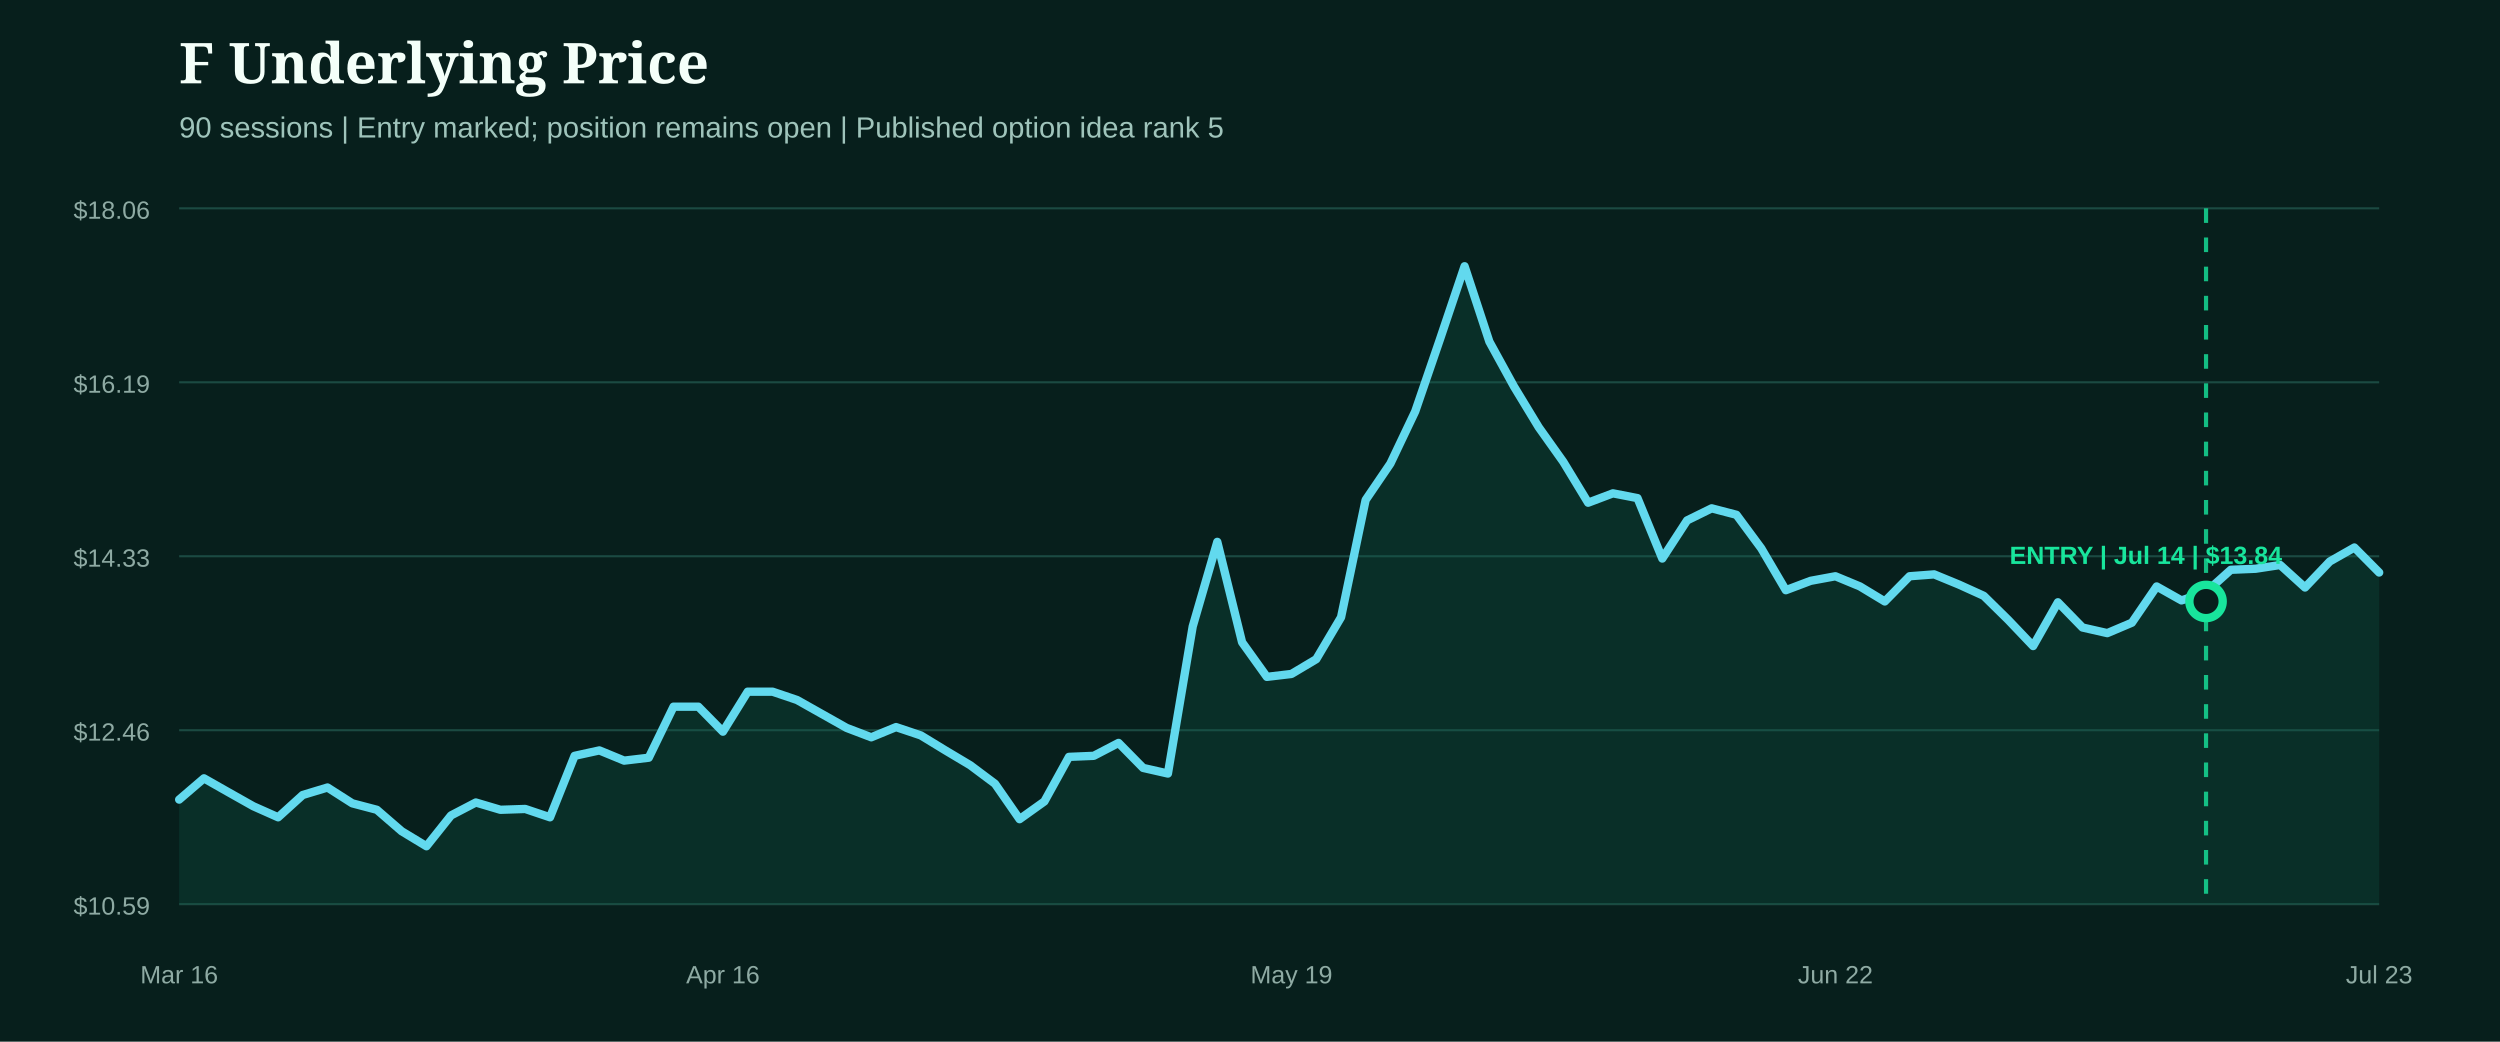
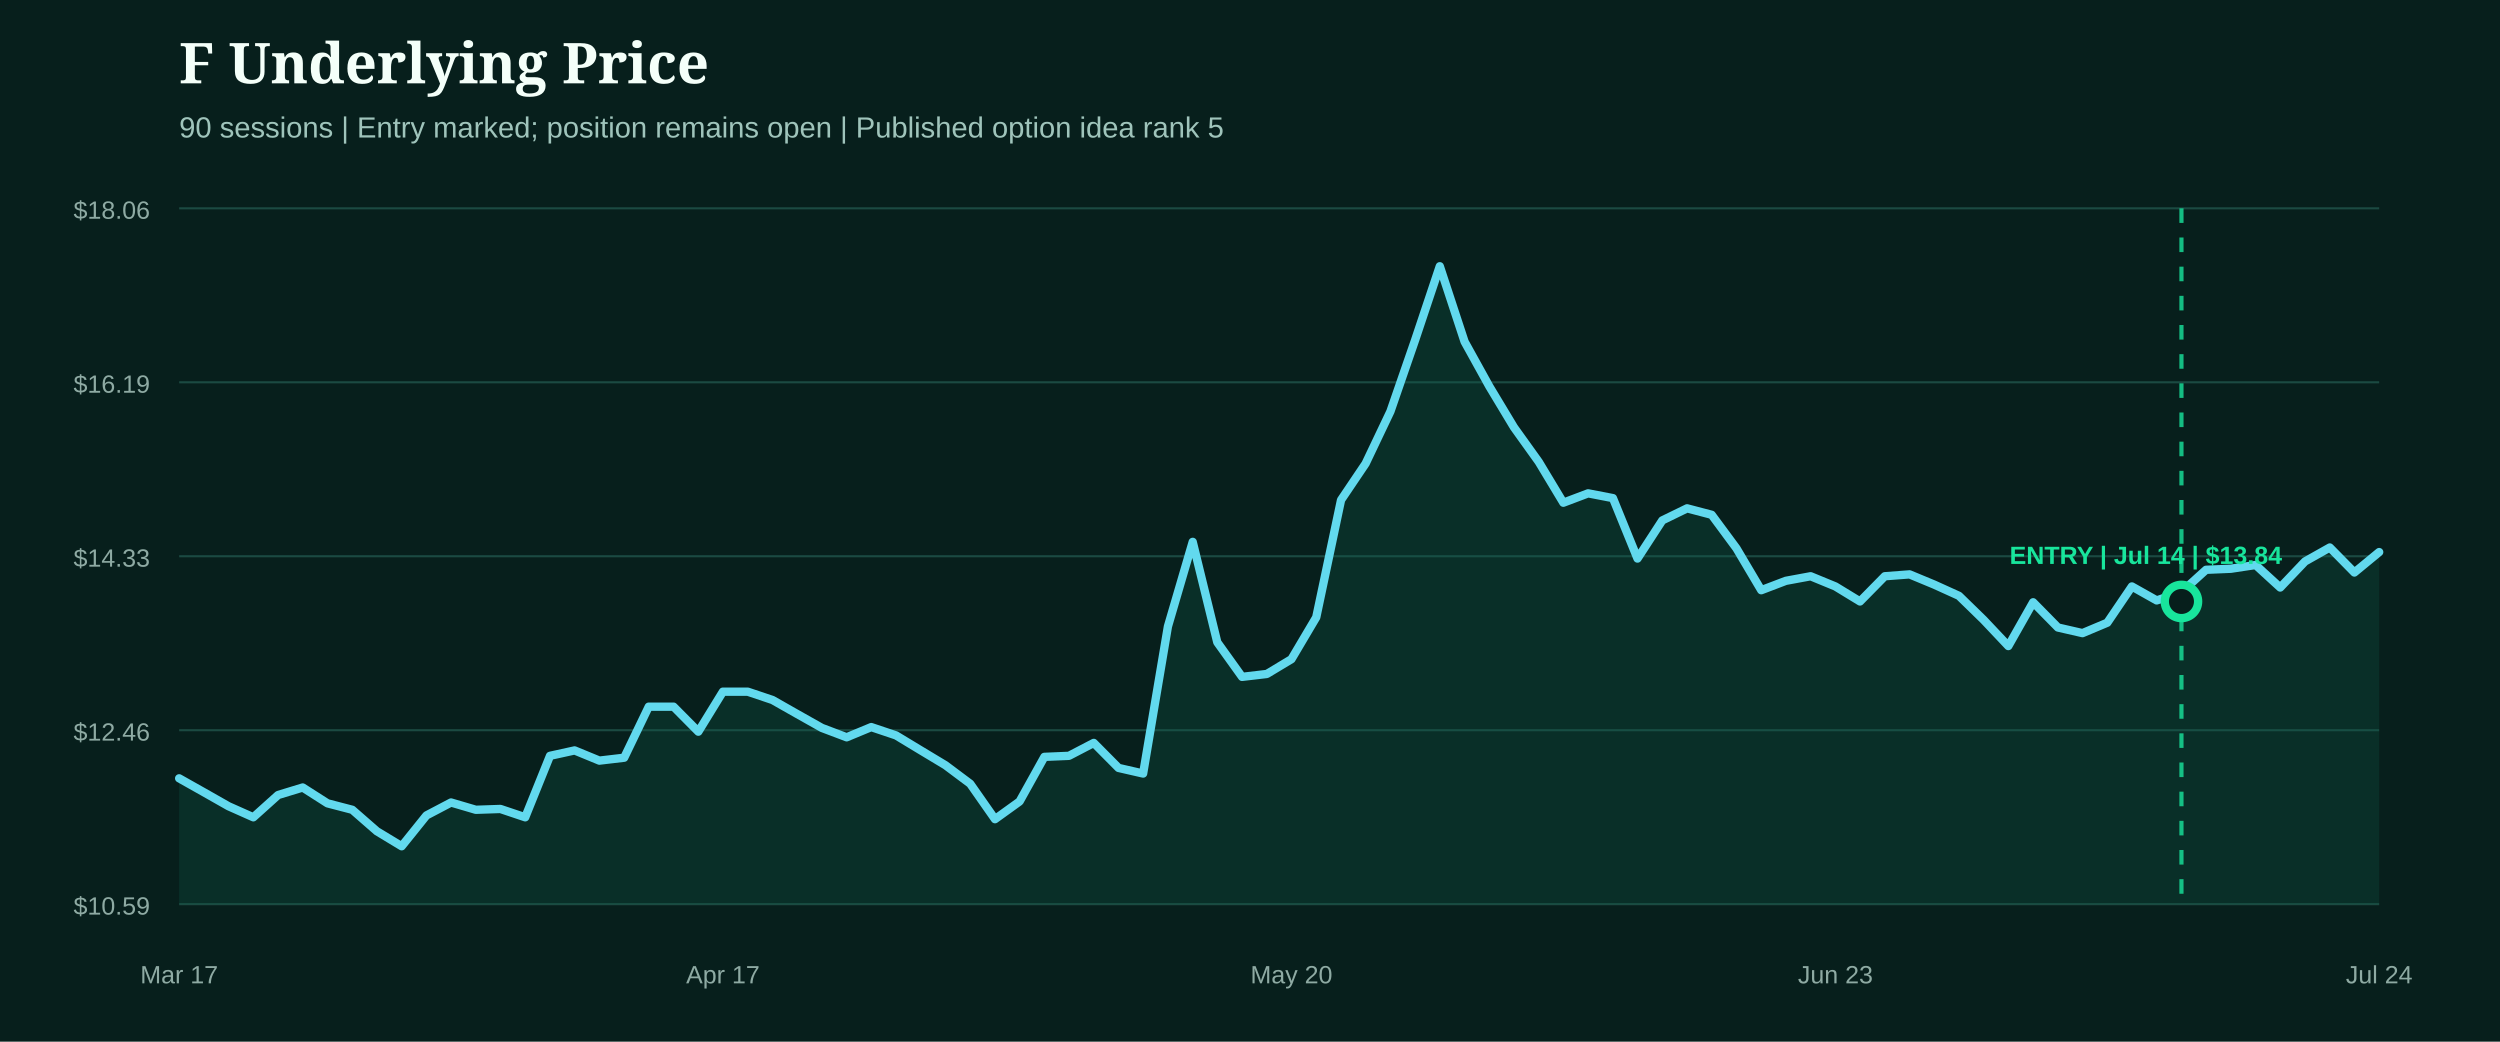
<svg xmlns="http://www.w3.org/2000/svg" width="1200" height="500" viewBox="0 0 1200 500" role="img" aria-label="F underlying price from entry">
  <rect width="1200" height="500" fill="#071f1c" />
  <style>.head{fill:#f4fff9;font:800 27px Georgia,serif}.sub{fill:#9fc4bb;font:14px Arial,sans-serif}.axis{fill:#8eaaa3;font:12px Arial,sans-serif}.marker{font:800 12px Arial,sans-serif}</style>
  <text x="86" y="40" class="head">F Underlying Price</text>
  <text x="86" y="66" class="sub">90 sessions | Entry marked; position remains open | Published option idea rank 5</text>
  <line x1="86" x2="1142" y1="100.0" y2="100.0" stroke="#1b4a42" stroke-width="1" />
  <text x="72" y="105.0" text-anchor="end" class="axis">$18.06</text>
  <line x1="86" x2="1142" y1="183.5" y2="183.5" stroke="#1b4a42" stroke-width="1" />
  <text x="72" y="188.5" text-anchor="end" class="axis">$16.19</text>
  <line x1="86" x2="1142" y1="267.0" y2="267.0" stroke="#1b4a42" stroke-width="1" />
  <text x="72" y="272.0" text-anchor="end" class="axis">$14.33</text>
  <line x1="86" x2="1142" y1="350.5" y2="350.5" stroke="#1b4a42" stroke-width="1" />
  <text x="72" y="355.5" text-anchor="end" class="axis">$12.46</text>
  <line x1="86" x2="1142" y1="434.0" y2="434.0" stroke="#1b4a42" stroke-width="1" />
  <text x="72" y="439.0" text-anchor="end" class="axis">$10.59</text>
-   <path d="M86.0,383.8 L97.9,373.6 L109.7,380.3 L121.6,387.0 L133.5,392.3 L145.3,381.6 L157.2,378.0 L169.1,385.6 L180.9,388.7 L192.8,399.0 L204.7,406.2 L216.5,391.4 L228.4,385.2 L240.2,388.7 L252.1,388.3 L264.0,392.3 L275.8,362.8 L287.7,360.2 L299.6,365.1 L311.4,363.7 L323.3,339.2 L335.2,339.2 L347.0,351.2 L358.9,332.0 L370.8,332.0 L382.6,336.0 L394.5,342.7 L406.4,349.4 L418.2,353.9 L430.1,349.0 L442.0,353.0 L453.8,360.2 L465.7,367.3 L477.6,376.2 L489.4,393.2 L501.3,384.7 L513.1,363.3 L525.0,362.8 L536.9,356.6 L548.7,368.6 L560.6,371.3 L572.5,300.7 L584.3,260.1 L596.2,308.3 L608.1,324.9 L619.9,323.5 L631.8,316.4 L643.7,296.3 L655.5,240.0 L667.4,222.5 L679.3,197.5 L691.1,163.1 L703.0,127.8 L714.9,164.0 L726.7,185.5 L738.6,205.1 L750.4,221.7 L762.3,241.3 L774.2,236.8 L786.0,239.1 L797.9,268.1 L809.8,249.8 L821.6,244.0 L833.5,247.1 L845.4,263.2 L857.2,283.3 L869.1,278.8 L881.0,276.6 L892.8,281.5 L904.7,288.7 L916.6,276.6 L928.4,275.7 L940.3,280.6 L952.2,286.0 L964.0,297.6 L975.9,310.1 L987.8,289.1 L999.6,301.2 L1011.5,303.9 L1023.3,298.9 L1035.2,281.5 L1047.1,288.2 L1058.9,284.2 L1070.8,273.5 L1082.7,273.0 L1094.5,271.2 L1106.4,282.0 L1118.3,269.5 L1130.1,262.8 L1142.0,274.8 L1142.0,434.0 L86.0,434.0 Z" fill="#0f5949" opacity="0.28" />
-   <path d="M86.0,383.8 L97.9,373.6 L109.7,380.3 L121.6,387.0 L133.5,392.3 L145.3,381.6 L157.2,378.0 L169.1,385.6 L180.9,388.7 L192.8,399.0 L204.7,406.2 L216.5,391.4 L228.4,385.2 L240.2,388.7 L252.1,388.3 L264.0,392.3 L275.8,362.8 L287.7,360.2 L299.6,365.1 L311.4,363.7 L323.3,339.2 L335.2,339.2 L347.0,351.2 L358.9,332.0 L370.8,332.0 L382.6,336.0 L394.5,342.7 L406.4,349.4 L418.2,353.9 L430.1,349.0 L442.0,353.0 L453.8,360.2 L465.7,367.3 L477.6,376.2 L489.4,393.2 L501.3,384.7 L513.1,363.3 L525.0,362.8 L536.9,356.6 L548.7,368.6 L560.6,371.3 L572.5,300.7 L584.3,260.1 L596.2,308.3 L608.1,324.9 L619.9,323.5 L631.8,316.4 L643.7,296.3 L655.5,240.0 L667.4,222.5 L679.3,197.5 L691.1,163.1 L703.0,127.8 L714.9,164.0 L726.7,185.5 L738.6,205.1 L750.4,221.7 L762.3,241.3 L774.2,236.8 L786.0,239.1 L797.9,268.1 L809.8,249.8 L821.6,244.0 L833.5,247.1 L845.4,263.2 L857.2,283.3 L869.1,278.8 L881.0,276.6 L892.8,281.5 L904.7,288.7 L916.6,276.6 L928.4,275.7 L940.3,280.6 L952.2,286.0 L964.0,297.6 L975.9,310.1 L987.8,289.1 L999.6,301.2 L1011.5,303.9 L1023.3,298.9 L1035.2,281.5 L1047.1,288.2 L1058.9,284.2 L1070.8,273.5 L1082.7,273.0 L1094.5,271.2 L1106.4,282.0 L1118.3,269.5 L1130.1,262.8 L1142.0,274.8" fill="none" stroke="#62d9ee" stroke-width="4" stroke-linecap="round" stroke-linejoin="round" />
+   <path d="M86.0,373.6 L97.9,380.3 L109.7,387.0 L121.6,392.3 L133.5,381.6 L145.3,378.0 L157.2,385.6 L169.1,388.7 L180.9,399.0 L192.8,406.2 L204.7,391.4 L216.5,385.2 L228.4,388.7 L240.2,388.3 L252.1,392.3 L264.0,362.8 L275.8,360.2 L287.7,365.1 L299.6,363.7 L311.4,339.2 L323.3,339.2 L335.2,351.2 L347.0,332.0 L358.9,332.0 L370.8,336.0 L382.6,342.7 L394.5,349.4 L406.4,353.9 L418.2,349.0 L430.1,353.0 L442.0,360.2 L453.8,367.3 L465.7,376.2 L477.6,393.2 L489.4,384.7 L501.3,363.3 L513.1,362.8 L525.0,356.6 L536.9,368.6 L548.7,371.3 L560.6,300.7 L572.5,260.1 L584.3,308.3 L596.2,324.9 L608.1,323.5 L619.9,316.4 L631.8,296.3 L643.7,240.0 L655.5,222.5 L667.4,197.5 L679.3,163.1 L691.1,127.8 L703.0,164.0 L714.9,185.5 L726.7,205.1 L738.6,221.7 L750.4,241.3 L762.3,236.8 L774.2,239.1 L786.0,268.1 L797.9,249.8 L809.8,244.0 L821.6,247.1 L833.5,263.2 L845.4,283.3 L857.2,278.8 L869.1,276.6 L881.0,281.5 L892.8,288.7 L904.7,276.6 L916.6,275.7 L928.4,280.6 L940.3,286.0 L952.2,297.6 L964.0,310.1 L975.9,289.1 L987.8,301.2 L999.6,303.9 L1011.5,298.9 L1023.3,281.5 L1035.2,288.2 L1047.1,284.2 L1058.9,273.5 L1070.8,273.0 L1082.7,271.2 L1094.5,282.0 L1106.4,269.5 L1118.3,262.8 L1130.1,274.8 L1142.0,265.0 L1142.0,434.0 L86.0,434.0 Z" fill="#0f5949" opacity="0.28" />
+   <path d="M86.0,373.6 L97.9,380.3 L109.7,387.0 L121.6,392.3 L133.5,381.6 L145.3,378.0 L157.2,385.6 L169.1,388.7 L180.9,399.0 L192.8,406.2 L204.7,391.4 L216.5,385.2 L228.4,388.7 L240.2,388.3 L252.1,392.3 L264.0,362.8 L275.8,360.2 L287.7,365.1 L299.6,363.7 L311.4,339.2 L323.3,339.2 L335.2,351.2 L347.0,332.0 L358.9,332.0 L370.8,336.0 L382.6,342.7 L394.5,349.4 L406.4,353.9 L418.2,349.0 L430.1,353.0 L442.0,360.2 L453.8,367.3 L465.7,376.2 L477.6,393.2 L489.4,384.7 L501.3,363.3 L513.1,362.8 L525.0,356.6 L536.9,368.6 L548.7,371.3 L560.6,300.7 L572.5,260.1 L584.3,308.3 L596.2,324.9 L608.1,323.5 L619.9,316.4 L631.8,296.3 L643.7,240.0 L655.5,222.5 L667.4,197.5 L679.3,163.1 L691.1,127.8 L703.0,164.0 L714.9,185.5 L726.7,205.1 L738.6,221.7 L750.4,241.3 L762.3,236.8 L774.2,239.1 L786.0,268.1 L797.9,249.8 L809.8,244.0 L821.6,247.1 L833.5,263.2 L845.4,283.3 L857.2,278.8 L869.1,276.6 L881.0,281.5 L892.8,288.7 L904.7,276.6 L916.6,275.7 L928.4,280.6 L940.3,286.0 L952.2,297.6 L964.0,310.1 L975.9,289.1 L987.8,301.2 L999.6,303.9 L1011.5,298.9 L1023.3,281.5 L1035.2,288.2 L1047.1,284.2 L1058.9,273.5 L1070.8,273.0 L1082.7,271.2 L1094.5,282.0 L1106.4,269.5 L1118.3,262.8 L1130.1,274.8 L1142.0,265.0" fill="none" stroke="#62d9ee" stroke-width="4" stroke-linecap="round" stroke-linejoin="round" />
  <g>
-     <line x1="1058.9" x2="1058.9" y1="100" y2="434" stroke="#18e59c" stroke-width="2" stroke-dasharray="7 7" opacity="0.8" />
-     <circle cx="1058.9" cy="288.7" r="8" fill="#071f1c" stroke="#18e59c" stroke-width="4" />
+     <line x1="1047.1" x2="1047.1" y1="100" y2="434" stroke="#18e59c" stroke-width="2" stroke-dasharray="7 7" opacity="0.8" />
+     <circle cx="1047.1" cy="288.7" r="8" fill="#071f1c" stroke="#18e59c" stroke-width="4" />
    <text x="1030.0" y="270.7" text-anchor="middle" class="marker" fill="#18e59c">ENTRY | Jul 14 | $13.84</text>
  </g>
-   <text x="86.0" y="472" text-anchor="middle" class="axis">Mar 16</text>
-   <text x="347.0" y="472" text-anchor="middle" class="axis">Apr 16</text>
-   <text x="619.9" y="472" text-anchor="middle" class="axis">May 19</text>
-   <text x="881.0" y="472" text-anchor="middle" class="axis">Jun 22</text>
-   <text x="1142.0" y="472" text-anchor="middle" class="axis">Jul 23</text>
+   <text x="86.0" y="472" text-anchor="middle" class="axis">Mar 17</text>
+   <text x="347.0" y="472" text-anchor="middle" class="axis">Apr 17</text>
+   <text x="619.9" y="472" text-anchor="middle" class="axis">May 20</text>
+   <text x="881.0" y="472" text-anchor="middle" class="axis">Jun 23</text>
+   <text x="1142.0" y="472" text-anchor="middle" class="axis">Jul 24</text>
</svg>
